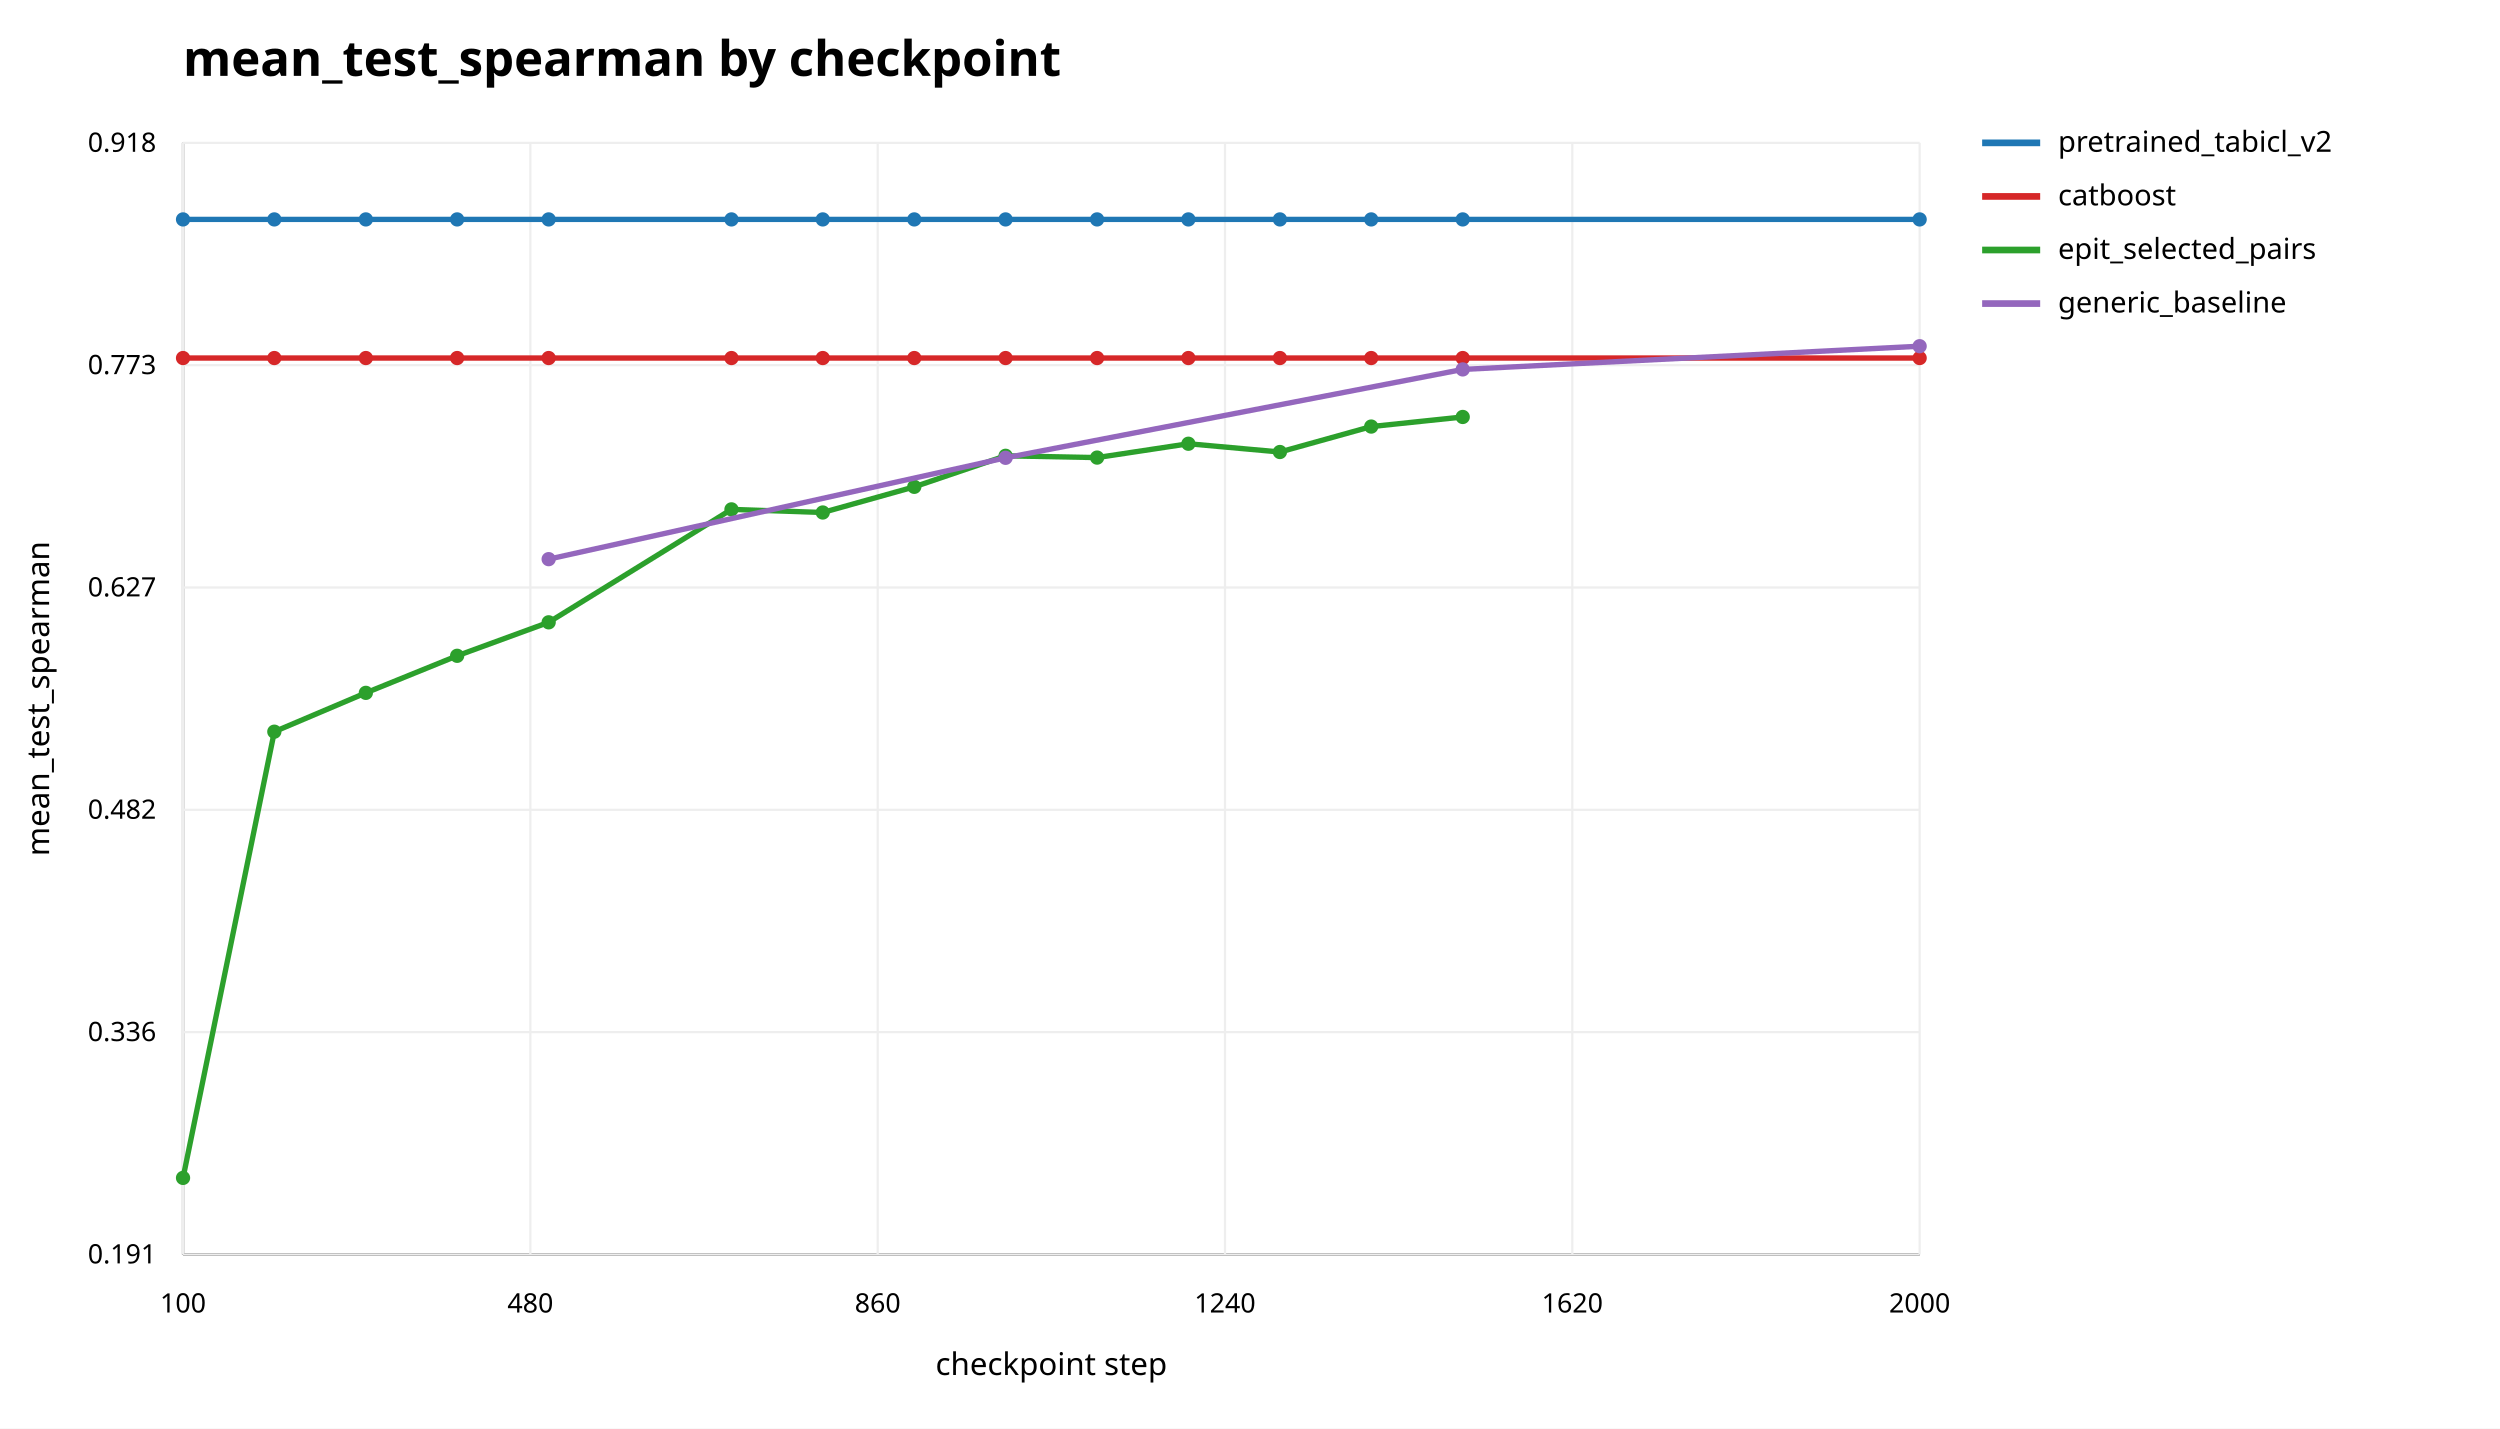
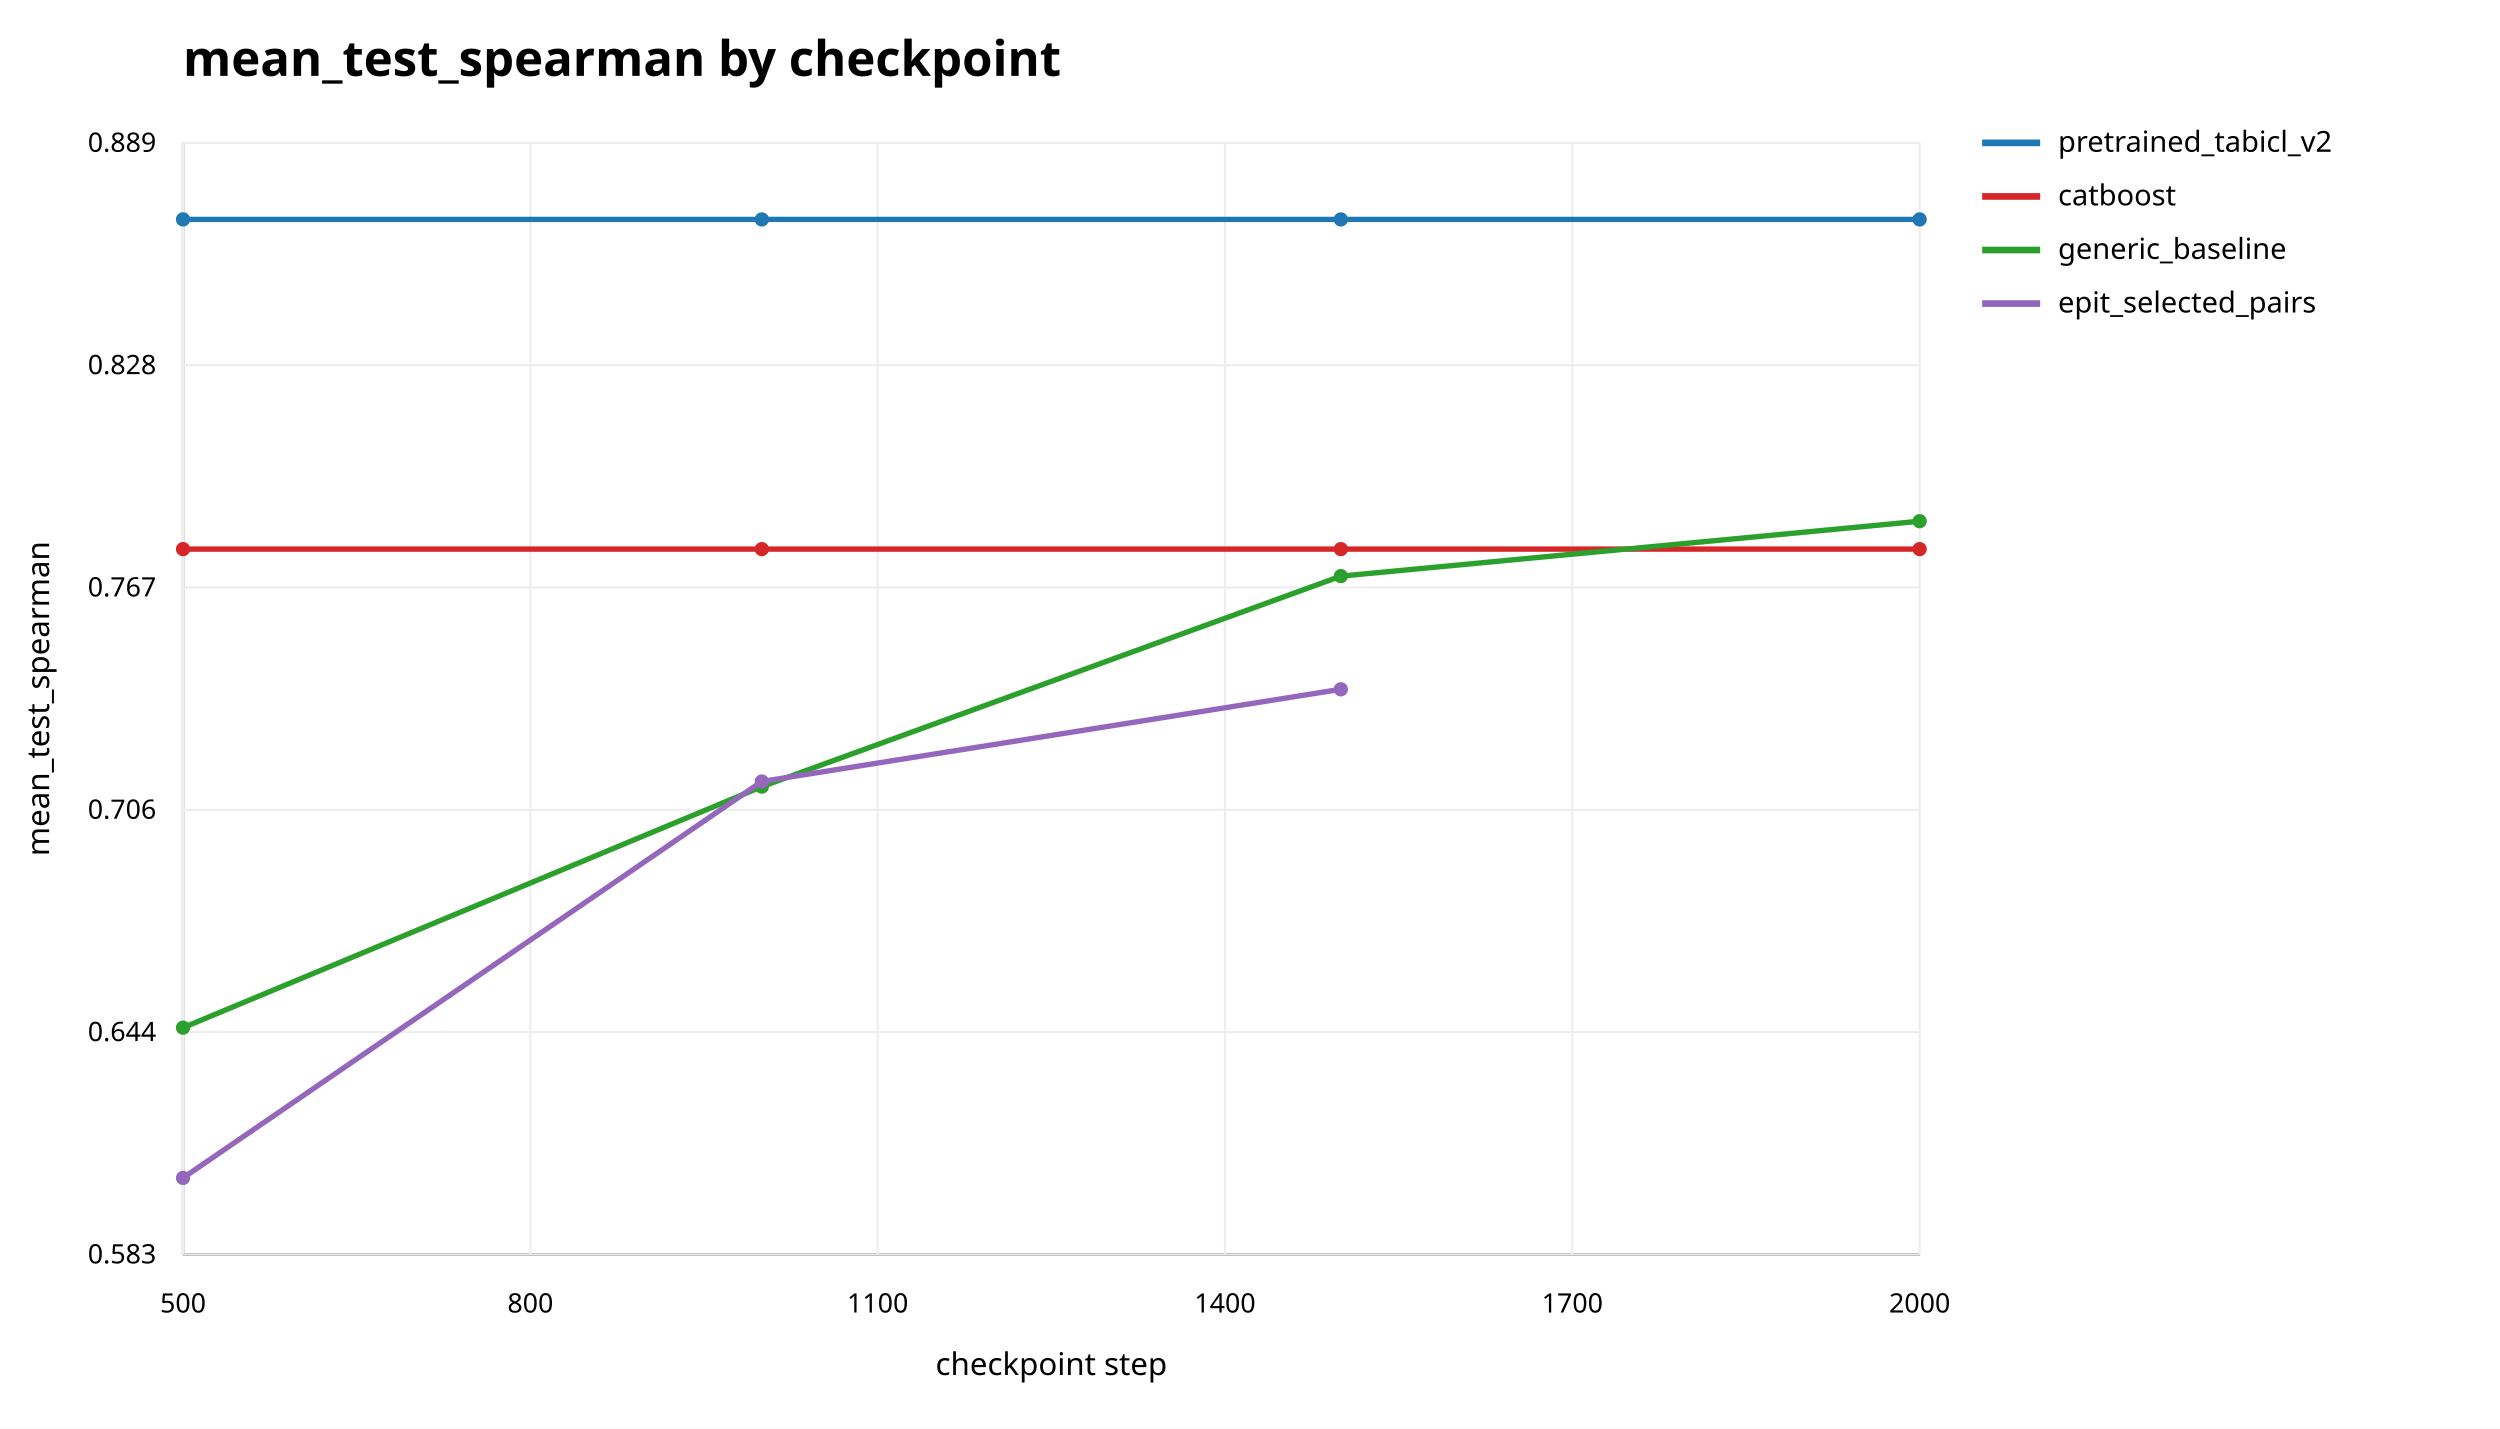
<svg xmlns="http://www.w3.org/2000/svg" width="1120" height="640" viewBox="0 0 1120 640">
  <rect width="1120" height="640" fill="white" />
  <text x="82" y="34" font-size="22" font-family="sans-serif" font-weight="700">mean_test_spearman by checkpoint</text>
  <line x1="82" y1="562" x2="860" y2="562" stroke="#222" />
  <line x1="82" y1="64" x2="82" y2="562" stroke="#222" />
  <line x1="82.0" y1="64" x2="82.0" y2="562" stroke="#eeeeee" />
  <line x1="82" y1="562.0" x2="860" y2="562.0" stroke="#eeeeee" />
-   <text x="82.0" y="588" text-anchor="middle" font-size="12" font-family="sans-serif">100</text>
-   <text x="70" y="566.0" text-anchor="end" font-size="12" font-family="sans-serif">0.191</text>
+   <text x="82.0" y="588" text-anchor="middle" font-size="12" font-family="sans-serif">500</text>
+   <text x="70" y="566.0" text-anchor="end" font-size="12" font-family="sans-serif">0.583</text>
  <line x1="237.6" y1="64" x2="237.6" y2="562" stroke="#eeeeee" />
  <line x1="82" y1="462.4" x2="860" y2="462.4" stroke="#eeeeee" />
-   <text x="237.6" y="588" text-anchor="middle" font-size="12" font-family="sans-serif">480</text>
-   <text x="70" y="466.4" text-anchor="end" font-size="12" font-family="sans-serif">0.336</text>
+   <text x="237.6" y="588" text-anchor="middle" font-size="12" font-family="sans-serif">800</text>
+   <text x="70" y="466.4" text-anchor="end" font-size="12" font-family="sans-serif">0.644</text>
  <line x1="393.2" y1="64" x2="393.2" y2="562" stroke="#eeeeee" />
  <line x1="82" y1="362.8" x2="860" y2="362.8" stroke="#eeeeee" />
-   <text x="393.2" y="588" text-anchor="middle" font-size="12" font-family="sans-serif">860</text>
-   <text x="70" y="366.8" text-anchor="end" font-size="12" font-family="sans-serif">0.482</text>
+   <text x="393.2" y="588" text-anchor="middle" font-size="12" font-family="sans-serif">1100</text>
+   <text x="70" y="366.8" text-anchor="end" font-size="12" font-family="sans-serif">0.706</text>
  <line x1="548.8" y1="64" x2="548.8" y2="562" stroke="#eeeeee" />
  <line x1="82" y1="263.2" x2="860" y2="263.2" stroke="#eeeeee" />
-   <text x="548.8" y="588" text-anchor="middle" font-size="12" font-family="sans-serif">1240</text>
-   <text x="70" y="267.2" text-anchor="end" font-size="12" font-family="sans-serif">0.627</text>
+   <text x="548.8" y="588" text-anchor="middle" font-size="12" font-family="sans-serif">1400</text>
+   <text x="70" y="267.2" text-anchor="end" font-size="12" font-family="sans-serif">0.767</text>
  <line x1="704.4" y1="64" x2="704.4" y2="562" stroke="#eeeeee" />
  <line x1="82" y1="163.6" x2="860" y2="163.6" stroke="#eeeeee" />
-   <text x="704.4" y="588" text-anchor="middle" font-size="12" font-family="sans-serif">1620</text>
-   <text x="70" y="167.6" text-anchor="end" font-size="12" font-family="sans-serif">0.773</text>
+   <text x="704.4" y="588" text-anchor="middle" font-size="12" font-family="sans-serif">1700</text>
+   <text x="70" y="167.6" text-anchor="end" font-size="12" font-family="sans-serif">0.828</text>
  <line x1="860.0" y1="64" x2="860.0" y2="562" stroke="#eeeeee" />
  <line x1="82" y1="64.0" x2="860" y2="64.0" stroke="#eeeeee" />
  <text x="860.0" y="588" text-anchor="middle" font-size="12" font-family="sans-serif">2000</text>
-   <text x="70" y="68.0" text-anchor="end" font-size="12" font-family="sans-serif">0.918</text>
+   <text x="70" y="68.0" text-anchor="end" font-size="12" font-family="sans-serif">0.889</text>
  <text x="471.0" y="616" text-anchor="middle" font-size="14" font-family="sans-serif">checkpoint step</text>
  <text x="22" y="313.0" transform="rotate(-90 22 313.0)" text-anchor="middle" font-size="14" font-family="sans-serif">mean_test_spearman</text>
-   <polyline points="82.0,98.3 122.9,98.3 163.9,98.3 204.8,98.3 245.8,98.3 327.7,98.3 368.6,98.3 409.6,98.3 450.5,98.3 491.5,98.3 532.4,98.3 573.4,98.3 614.3,98.3 655.3,98.3 860.0,98.3" fill="none" stroke="#1f77b4" stroke-width="2.4" stroke-linejoin="round" stroke-linecap="round" />
+   <polyline points="82.0,98.3 341.3,98.3 600.7,98.3 860.0,98.3" fill="none" stroke="#1f77b4" stroke-width="2.4" stroke-linejoin="round" stroke-linecap="round" />
  <circle cx="82.0" cy="98.3" r="3.2" fill="#1f77b4" />
-   <circle cx="122.9" cy="98.3" r="3.2" fill="#1f77b4" />
-   <circle cx="163.9" cy="98.3" r="3.2" fill="#1f77b4" />
-   <circle cx="204.8" cy="98.3" r="3.2" fill="#1f77b4" />
-   <circle cx="245.8" cy="98.3" r="3.2" fill="#1f77b4" />
-   <circle cx="327.7" cy="98.3" r="3.2" fill="#1f77b4" />
-   <circle cx="368.6" cy="98.3" r="3.2" fill="#1f77b4" />
-   <circle cx="409.6" cy="98.3" r="3.2" fill="#1f77b4" />
-   <circle cx="450.5" cy="98.3" r="3.2" fill="#1f77b4" />
-   <circle cx="491.5" cy="98.3" r="3.2" fill="#1f77b4" />
-   <circle cx="532.4" cy="98.3" r="3.2" fill="#1f77b4" />
-   <circle cx="573.4" cy="98.3" r="3.2" fill="#1f77b4" />
-   <circle cx="614.3" cy="98.3" r="3.2" fill="#1f77b4" />
-   <circle cx="655.3" cy="98.3" r="3.2" fill="#1f77b4" />
+   <circle cx="341.3" cy="98.3" r="3.2" fill="#1f77b4" />
+   <circle cx="600.7" cy="98.3" r="3.2" fill="#1f77b4" />
  <circle cx="860.0" cy="98.3" r="3.2" fill="#1f77b4" />
  <line x1="888" y1="64" x2="914" y2="64" stroke="#1f77b4" stroke-width="3" />
  <text x="922" y="68" font-size="13" font-family="sans-serif">pretrained_tabicl_v2</text>
-   <polyline points="82.0,160.4 122.9,160.4 163.9,160.4 204.8,160.4 245.8,160.4 327.7,160.4 368.6,160.4 409.6,160.4 450.5,160.4 491.5,160.4 532.4,160.4 573.4,160.4 614.3,160.4 655.3,160.4 860.0,160.4" fill="none" stroke="#d62728" stroke-width="2.4" stroke-linejoin="round" stroke-linecap="round" />
-   <circle cx="82.0" cy="160.4" r="3.2" fill="#d62728" />
-   <circle cx="122.9" cy="160.4" r="3.2" fill="#d62728" />
-   <circle cx="163.9" cy="160.4" r="3.2" fill="#d62728" />
-   <circle cx="204.8" cy="160.4" r="3.2" fill="#d62728" />
-   <circle cx="245.8" cy="160.4" r="3.2" fill="#d62728" />
-   <circle cx="327.7" cy="160.4" r="3.2" fill="#d62728" />
-   <circle cx="368.6" cy="160.4" r="3.2" fill="#d62728" />
-   <circle cx="409.6" cy="160.4" r="3.2" fill="#d62728" />
-   <circle cx="450.5" cy="160.4" r="3.2" fill="#d62728" />
-   <circle cx="491.5" cy="160.4" r="3.2" fill="#d62728" />
-   <circle cx="532.4" cy="160.4" r="3.2" fill="#d62728" />
-   <circle cx="573.4" cy="160.4" r="3.2" fill="#d62728" />
-   <circle cx="614.3" cy="160.4" r="3.2" fill="#d62728" />
-   <circle cx="655.3" cy="160.4" r="3.2" fill="#d62728" />
-   <circle cx="860.0" cy="160.4" r="3.2" fill="#d62728" />
+   <polyline points="82.0,246.0 341.3,246.0 600.7,246.0 860.0,246.0" fill="none" stroke="#d62728" stroke-width="2.4" stroke-linejoin="round" stroke-linecap="round" />
+   <circle cx="82.0" cy="246.0" r="3.2" fill="#d62728" />
+   <circle cx="341.3" cy="246.0" r="3.2" fill="#d62728" />
+   <circle cx="600.7" cy="246.0" r="3.2" fill="#d62728" />
+   <circle cx="860.0" cy="246.0" r="3.2" fill="#d62728" />
  <line x1="888" y1="88" x2="914" y2="88" stroke="#d62728" stroke-width="3" />
  <text x="922" y="92" font-size="13" font-family="sans-serif">catboost</text>
-   <polyline points="82.0,527.7 122.9,327.8 163.9,310.4 204.8,293.8 245.8,278.8 327.7,228.2 368.6,229.6 409.6,218.1 450.5,204.2 491.5,205.0 532.4,198.8 573.4,202.5 614.3,191.1 655.3,186.8" fill="none" stroke="#2ca02c" stroke-width="2.4" stroke-linejoin="round" stroke-linecap="round" />
-   <circle cx="82.0" cy="527.7" r="3.2" fill="#2ca02c" />
-   <circle cx="122.9" cy="327.8" r="3.2" fill="#2ca02c" />
-   <circle cx="163.9" cy="310.4" r="3.2" fill="#2ca02c" />
-   <circle cx="204.8" cy="293.8" r="3.2" fill="#2ca02c" />
-   <circle cx="245.8" cy="278.8" r="3.2" fill="#2ca02c" />
-   <circle cx="327.7" cy="228.2" r="3.2" fill="#2ca02c" />
-   <circle cx="368.6" cy="229.6" r="3.2" fill="#2ca02c" />
-   <circle cx="409.6" cy="218.1" r="3.2" fill="#2ca02c" />
-   <circle cx="450.5" cy="204.2" r="3.2" fill="#2ca02c" />
-   <circle cx="491.5" cy="205.0" r="3.2" fill="#2ca02c" />
-   <circle cx="532.4" cy="198.8" r="3.2" fill="#2ca02c" />
-   <circle cx="573.4" cy="202.5" r="3.2" fill="#2ca02c" />
-   <circle cx="614.3" cy="191.1" r="3.2" fill="#2ca02c" />
-   <circle cx="655.3" cy="186.8" r="3.2" fill="#2ca02c" />
+   <polyline points="82.0,460.4 341.3,352.4 600.7,258.1 860.0,233.5" fill="none" stroke="#2ca02c" stroke-width="2.4" stroke-linejoin="round" stroke-linecap="round" />
+   <circle cx="82.0" cy="460.4" r="3.2" fill="#2ca02c" />
+   <circle cx="341.3" cy="352.4" r="3.2" fill="#2ca02c" />
+   <circle cx="600.7" cy="258.1" r="3.2" fill="#2ca02c" />
+   <circle cx="860.0" cy="233.5" r="3.2" fill="#2ca02c" />
  <line x1="888" y1="112" x2="914" y2="112" stroke="#2ca02c" stroke-width="3" />
-   <text x="922" y="116" font-size="13" font-family="sans-serif">epit_selected_pairs</text>
-   <polyline points="245.8,250.5 450.5,205.1 655.3,165.5 860.0,155.1" fill="none" stroke="#9467bd" stroke-width="2.4" stroke-linejoin="round" stroke-linecap="round" />
-   <circle cx="245.8" cy="250.5" r="3.2" fill="#9467bd" />
-   <circle cx="450.5" cy="205.1" r="3.2" fill="#9467bd" />
-   <circle cx="655.3" cy="165.5" r="3.2" fill="#9467bd" />
-   <circle cx="860.0" cy="155.1" r="3.2" fill="#9467bd" />
+   <text x="922" y="116" font-size="13" font-family="sans-serif">generic_baseline</text>
+   <polyline points="82.0,527.7 341.3,350.1 600.7,308.8" fill="none" stroke="#9467bd" stroke-width="2.4" stroke-linejoin="round" stroke-linecap="round" />
+   <circle cx="82.0" cy="527.7" r="3.2" fill="#9467bd" />
+   <circle cx="341.3" cy="350.1" r="3.2" fill="#9467bd" />
+   <circle cx="600.7" cy="308.8" r="3.2" fill="#9467bd" />
  <line x1="888" y1="136" x2="914" y2="136" stroke="#9467bd" stroke-width="3" />
-   <text x="922" y="140" font-size="13" font-family="sans-serif">generic_baseline</text>
+   <text x="922" y="140" font-size="13" font-family="sans-serif">epit_selected_pairs</text>
</svg>
